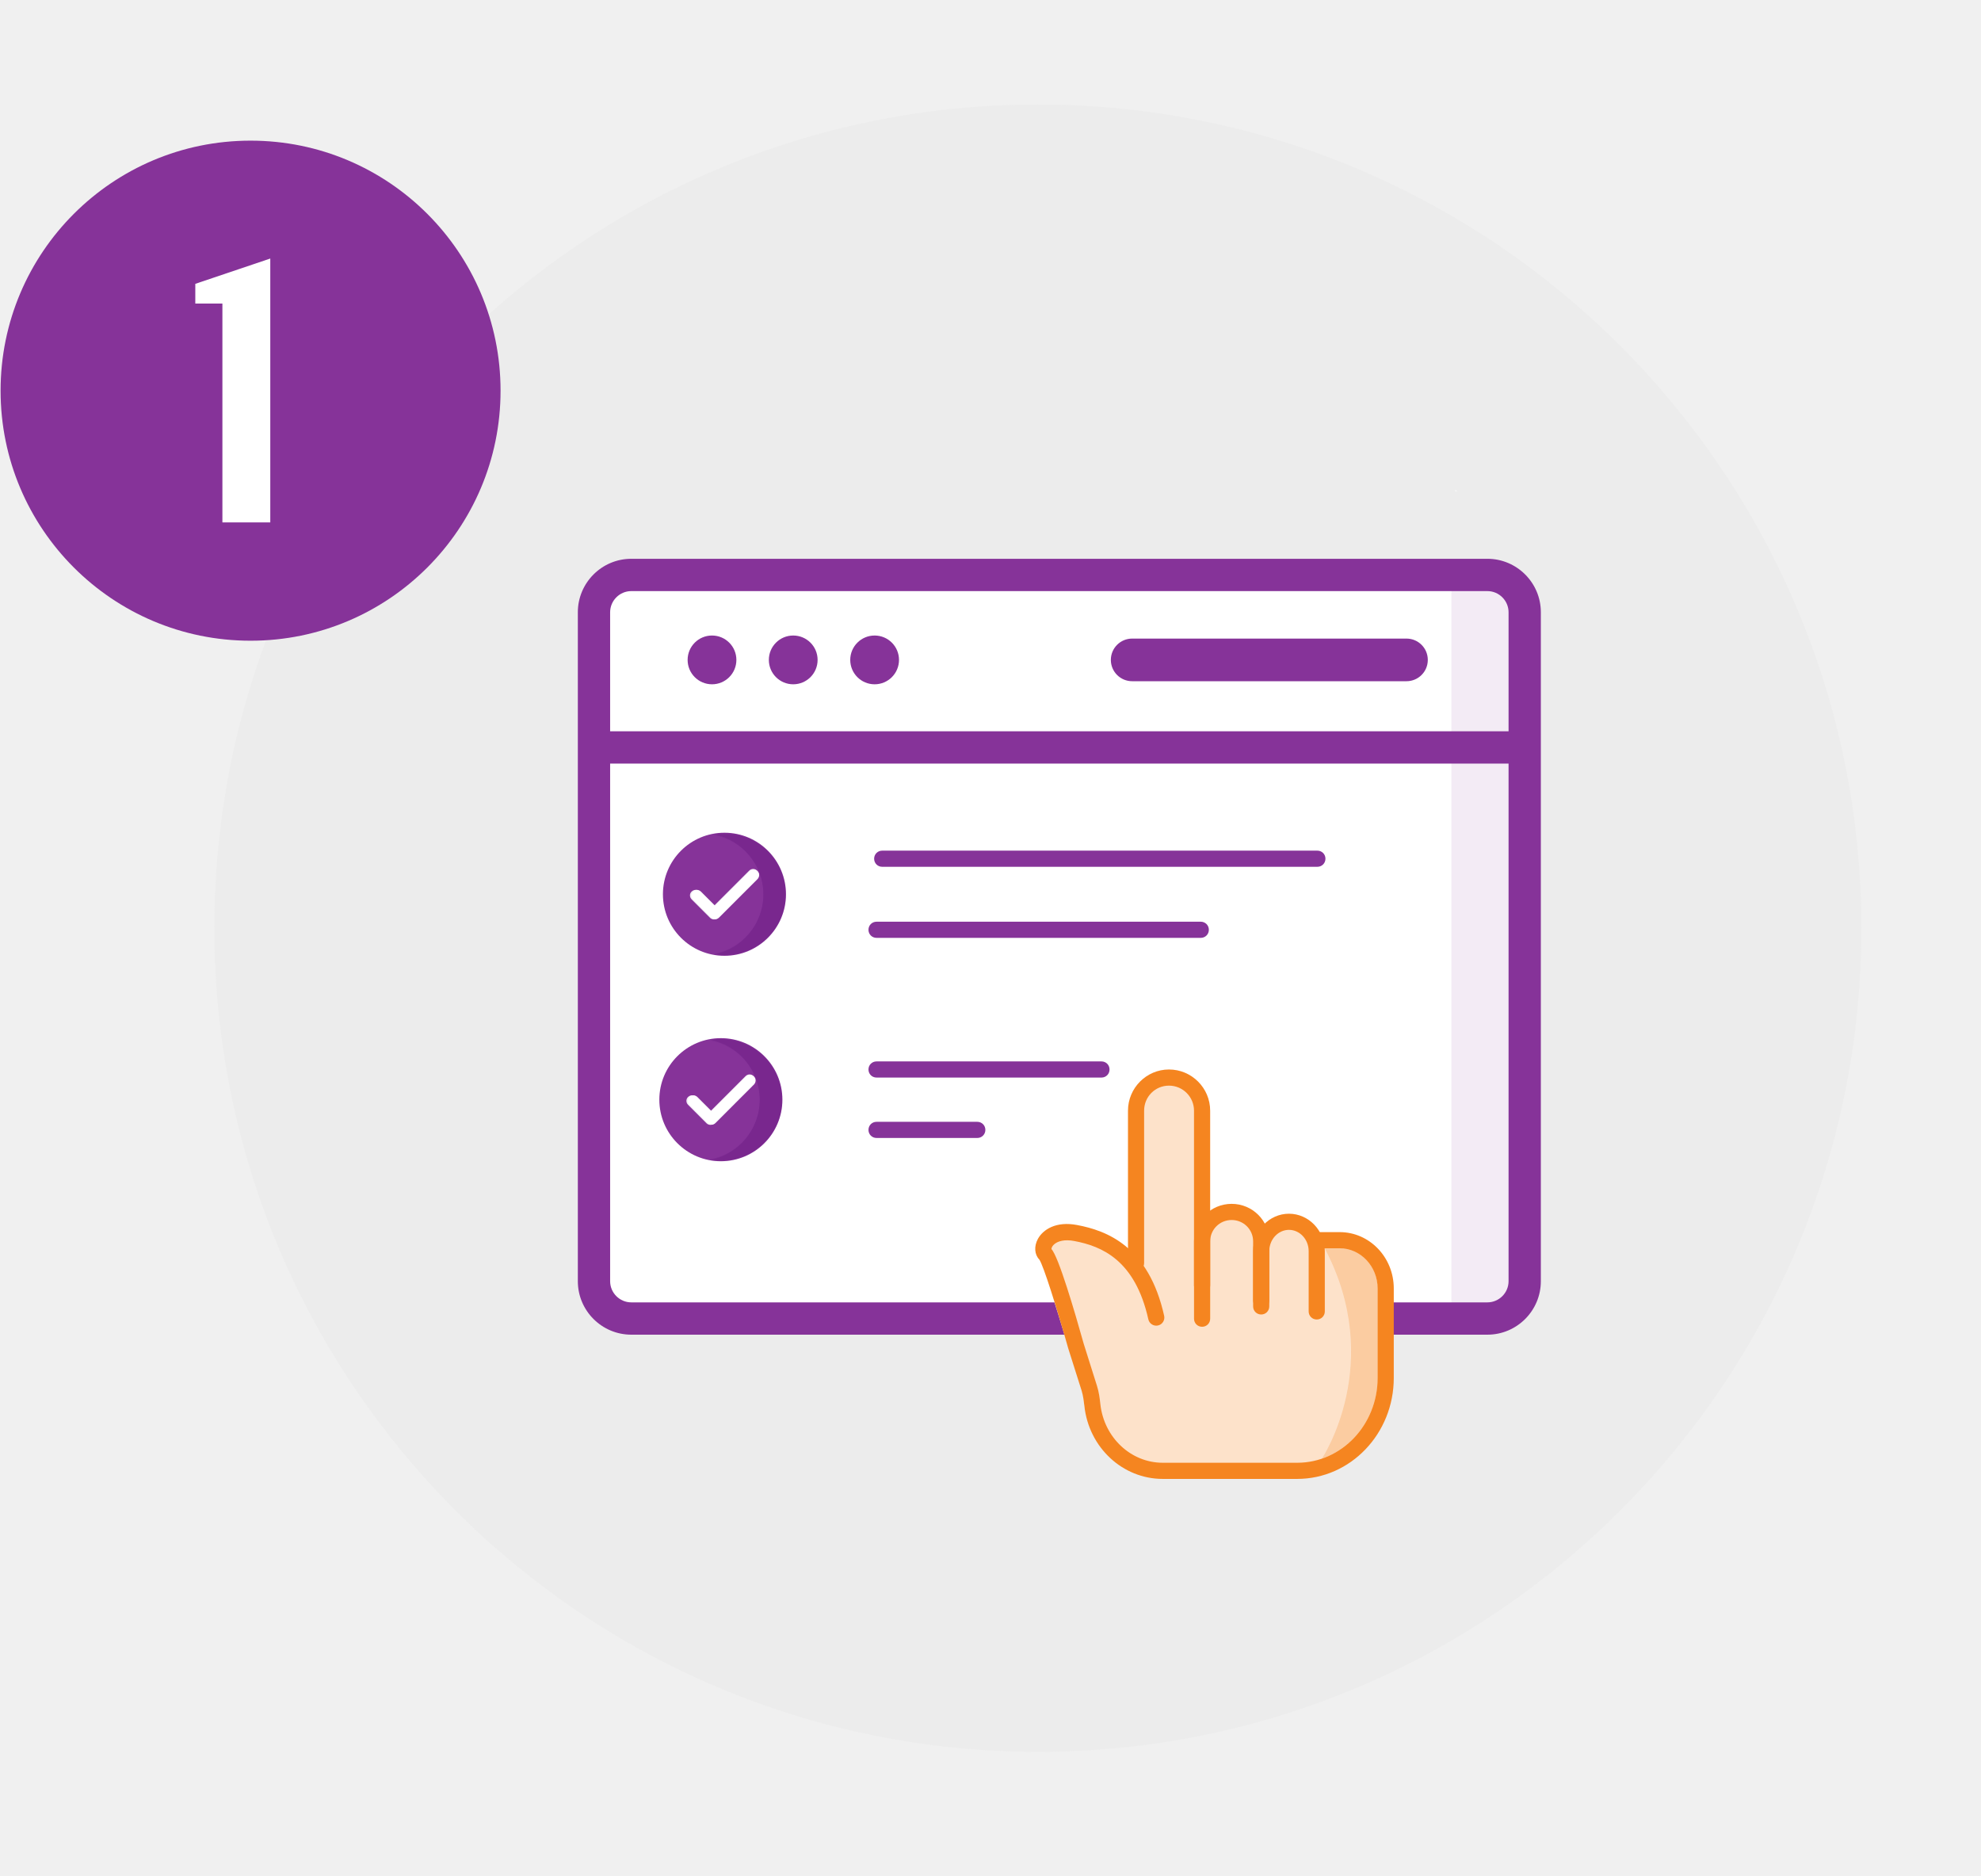
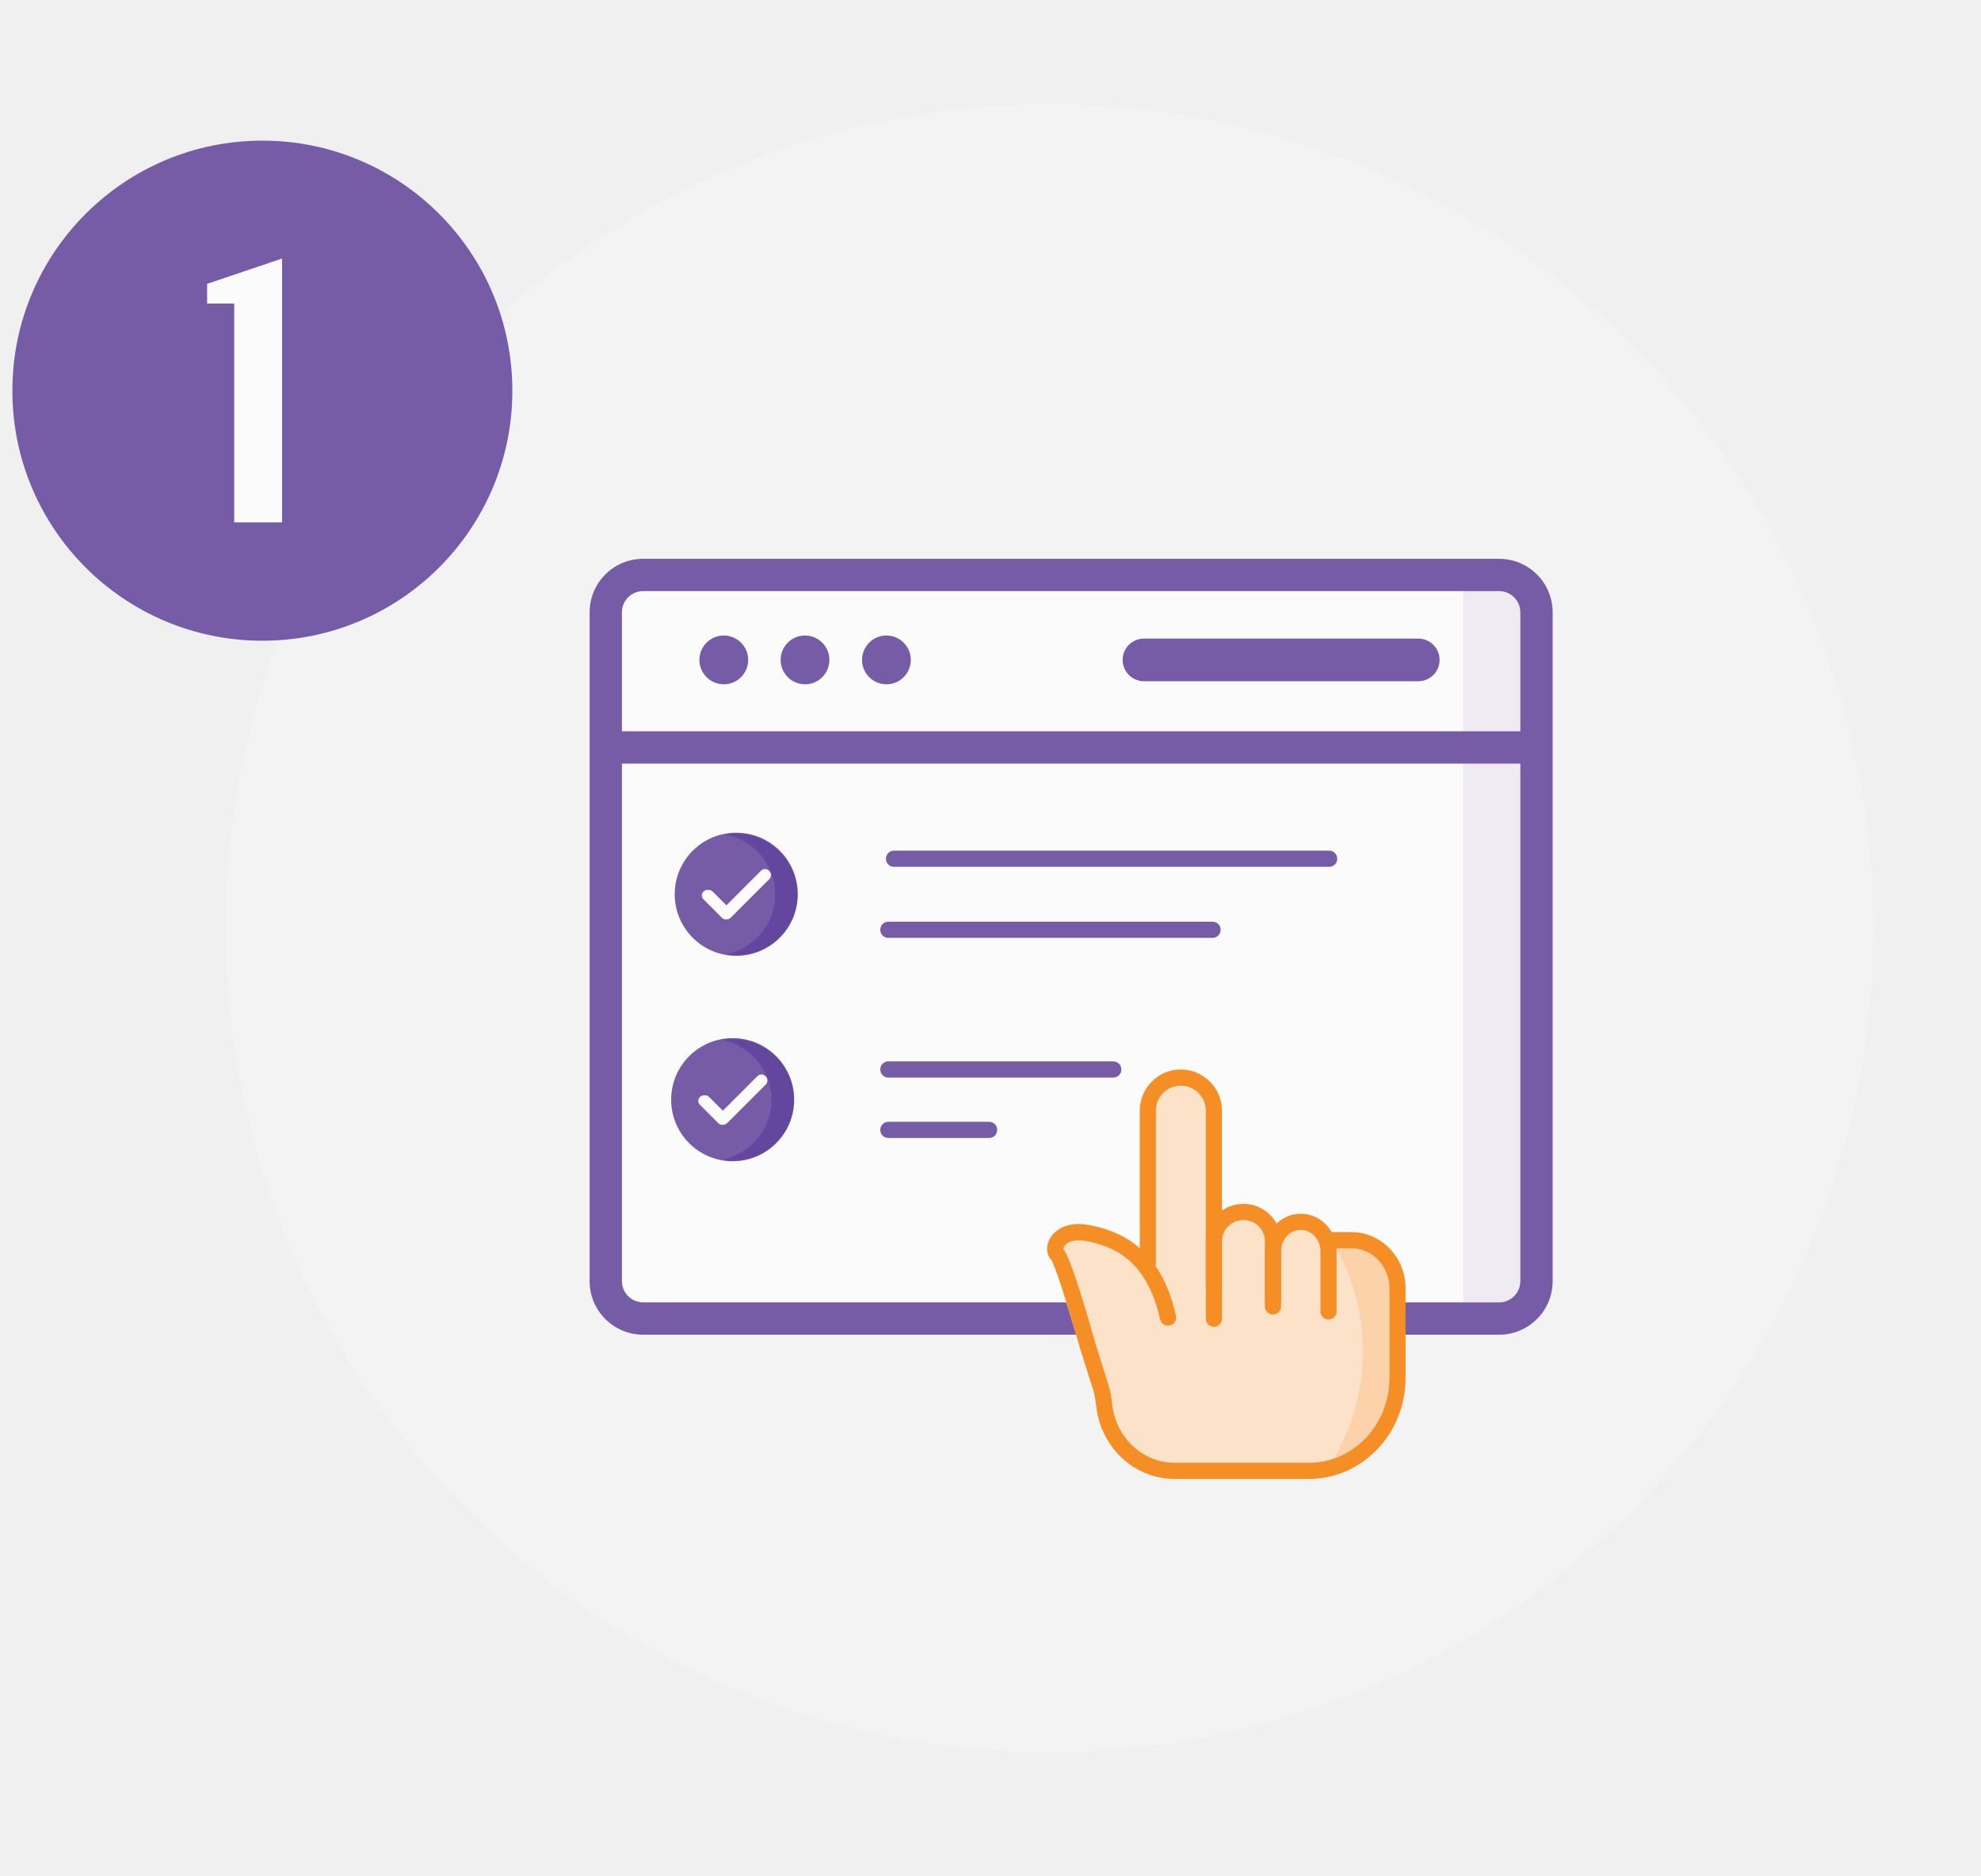
<svg xmlns="http://www.w3.org/2000/svg" width="112" height="106" viewBox="0 0 112 106" fill="none">
-   <g clip-path="url(#clip0_8722_468535)">
-     <path d="M58.678 99.024C84.392 99.024 105.237 78.179 105.237 52.465C105.237 26.751 84.392 5.906 58.678 5.906C32.964 5.906 12.119 26.751 12.119 52.465C12.119 78.179 32.964 99.024 58.678 99.024Z" fill="#EAEAEA" fill-opacity="0.6" />
-     <path d="M82.404 27.761H82.268V27.706L82.404 27.761Z" fill="white" />
-     <path d="M84.303 31.888H36.083C34.868 31.888 33.883 32.873 33.883 34.088V72.331C33.883 73.546 34.868 74.531 36.083 74.531H84.303C85.518 74.531 86.503 73.546 86.503 72.331V34.088C86.503 32.873 85.518 31.888 84.303 31.888Z" fill="white" />
-     <path d="M40.958 54.026C42.879 54.026 44.436 52.469 44.436 50.548C44.436 48.627 42.879 47.07 40.958 47.07C39.037 47.07 37.48 48.627 37.48 50.548C37.48 52.469 39.037 54.026 40.958 54.026Z" fill="#863399" />
-     <path d="M40.374 51.972C40.291 51.972 40.209 51.945 40.145 51.881L39.105 50.84C38.977 50.712 38.977 50.511 39.105 50.393C39.233 50.274 39.433 50.265 39.552 50.393L40.364 51.205L42.355 49.215C42.482 49.087 42.683 49.087 42.802 49.215C42.921 49.343 42.93 49.544 42.802 49.662L40.584 51.881C40.52 51.945 40.438 51.972 40.355 51.972H40.374Z" fill="white" />
+   <g clip-path="url(#clip0_460_122874)">
+     <path d="M59.345 99.024C85.059 99.024 105.904 78.179 105.904 52.465C105.904 26.752 85.059 5.906 59.345 5.906C33.631 5.906 12.786 26.752 12.786 52.465C12.786 78.179 33.631 99.024 59.345 99.024Z" fill="#F3F3F3" />
+     <path d="M83.07 27.762H82.934V27.707L83.07 27.762Z" fill="#FBFBFB" />
+     <path d="M84.97 31.888H36.75C35.535 31.888 34.55 32.873 34.55 34.088V72.331C34.55 73.546 35.535 74.531 36.75 74.531H84.97C86.185 74.531 87.17 73.546 87.17 72.331V34.088C87.17 32.873 86.185 31.888 84.97 31.888Z" fill="#FBFBFB" />
+     <path d="M41.625 54.026C43.546 54.026 45.103 52.469 45.103 50.548C45.103 48.627 43.546 47.07 41.625 47.07C39.704 47.07 38.147 48.627 38.147 50.548C38.147 52.469 39.704 54.026 41.625 54.026Z" fill="#765BA7" />
+     <path d="M41.041 51.972C40.959 51.972 40.877 51.945 40.813 51.881L39.772 50.84C39.644 50.713 39.644 50.512 39.772 50.393C39.9 50.275 40.1 50.265 40.219 50.393L41.032 51.206L43.022 49.215C43.15 49.088 43.35 49.088 43.469 49.215C43.588 49.343 43.597 49.544 43.469 49.663L41.251 51.881C41.187 51.945 41.105 51.972 41.023 51.972H41.041Z" fill="#FBFBFB" />
    <g style="mix-blend-mode:hard-light" opacity="0.19">
      <g style="mix-blend-mode:hard-light">
-         <path d="M44.438 50.548C44.438 52.465 42.877 54.026 40.959 54.026C40.74 54.026 40.53 54.008 40.32 53.971C41.936 53.67 43.16 52.255 43.16 50.557C43.16 48.859 41.936 47.435 40.32 47.143C40.53 47.106 40.74 47.088 40.959 47.088C42.877 47.088 44.438 48.64 44.438 50.566V50.548Z" fill="#592266" />
+         <path d="M45.105 50.548C45.105 52.465 43.544 54.027 41.627 54.027C41.408 54.027 41.198 54.008 40.988 53.972C42.604 53.67 43.827 52.255 43.827 50.557C43.827 48.859 42.604 47.435 40.988 47.143C41.198 47.107 41.408 47.088 41.627 47.088C43.544 47.088 45.105 48.64 45.105 50.567V50.548Z" fill="#412B71" />
      </g>
    </g>
-     <path d="M40.756 65.639C42.676 65.639 44.234 64.081 44.234 62.16C44.234 60.239 42.676 58.682 40.756 58.682C38.835 58.682 37.277 60.239 37.277 62.16C37.277 64.081 38.835 65.639 40.756 65.639Z" fill="#863399" />
-     <path d="M40.172 63.584C40.089 63.584 40.007 63.557 39.943 63.493L38.903 62.452C38.775 62.325 38.775 62.124 38.903 62.005C39.03 61.886 39.231 61.877 39.35 62.005L40.162 62.818L42.153 60.827C42.28 60.7 42.481 60.7 42.6 60.827C42.718 60.955 42.728 61.156 42.6 61.275L40.381 63.493C40.318 63.557 40.235 63.584 40.153 63.584H40.172Z" fill="white" />
+     <path d="M41.423 65.639C43.344 65.639 44.901 64.082 44.901 62.161C44.901 60.24 43.344 58.682 41.423 58.682C39.502 58.682 37.945 60.24 37.945 62.161C37.945 64.082 39.502 65.639 41.423 65.639Z" fill="#765BA7" />
+     <path d="M40.839 63.585C40.757 63.585 40.674 63.557 40.611 63.493L39.57 62.453C39.442 62.325 39.442 62.124 39.57 62.005C39.697 61.887 39.898 61.878 40.017 62.005L40.83 62.818L42.82 60.828C42.947 60.7 43.148 60.7 43.267 60.828C43.386 60.956 43.395 61.156 43.267 61.275L41.049 63.493C40.985 63.557 40.903 63.585 40.82 63.585H40.839Z" fill="#FBFBFB" />
    <g style="mix-blend-mode:hard-light" opacity="0.19">
      <g style="mix-blend-mode:hard-light">
-         <path d="M44.233 62.16C44.233 64.077 42.672 65.638 40.755 65.638C40.536 65.638 40.326 65.62 40.116 65.584C41.732 65.282 42.955 63.867 42.955 62.169C42.955 60.471 41.732 59.047 40.116 58.755C40.326 58.718 40.536 58.7 40.755 58.7C42.672 58.7 44.233 60.252 44.233 62.178V62.16Z" fill="#592266" />
+         <path d="M44.901 62.16C44.901 64.078 43.34 65.639 41.423 65.639C41.204 65.639 40.994 65.62 40.784 65.584C42.4 65.283 43.623 63.868 43.623 62.169C43.623 60.471 42.4 59.047 40.784 58.755C40.994 58.719 41.204 58.7 41.423 58.7C43.34 58.7 44.901 60.252 44.901 62.179V62.16Z" fill="#412B71" />
      </g>
    </g>
-     <path d="M84.094 75.443H35.691C34.029 75.443 32.669 74.092 32.669 72.421V34.608C32.669 32.947 34.02 31.586 35.691 31.586H84.094C85.755 31.586 87.115 32.938 87.115 34.608V72.421C87.115 74.083 85.764 75.443 84.094 75.443ZM35.691 33.412C35.033 33.412 34.495 33.951 34.495 34.608V72.421C34.495 73.079 35.033 73.617 35.691 73.617H84.094C84.751 73.617 85.29 73.079 85.29 72.421V34.608C85.29 33.951 84.751 33.412 84.094 33.412H35.691Z" fill="#863399" />
-     <path d="M86.202 41.336H33.581V43.162H86.202V41.336Z" fill="#863399" />
-     <path d="M74.481 48.996H49.877C49.622 48.996 49.421 48.795 49.421 48.539C49.421 48.284 49.622 48.083 49.877 48.083H74.481C74.736 48.083 74.937 48.284 74.937 48.539C74.937 48.795 74.736 48.996 74.481 48.996Z" fill="#863399" />
-     <path d="M67.888 53.013H49.557C49.301 53.013 49.101 52.812 49.101 52.557C49.101 52.301 49.301 52.1 49.557 52.1H67.888C68.144 52.1 68.345 52.301 68.345 52.557C68.345 52.812 68.144 53.013 67.888 53.013Z" fill="#863399" />
-     <path d="M62.274 60.91H49.557C49.301 60.91 49.101 60.709 49.101 60.453C49.101 60.197 49.301 59.997 49.557 59.997H62.274C62.53 59.997 62.73 60.197 62.73 60.453C62.73 60.709 62.53 60.91 62.274 60.91Z" fill="#863399" />
-     <path d="M55.254 64.324H49.557C49.301 64.324 49.101 64.123 49.101 63.868C49.101 63.612 49.301 63.411 49.557 63.411H55.254C55.509 63.411 55.71 63.612 55.71 63.868C55.71 64.123 55.509 64.324 55.254 64.324Z" fill="#863399" />
-     <path d="M40.255 38.68C41.016 38.68 41.633 38.063 41.633 37.301C41.633 36.54 41.016 35.923 40.255 35.923C39.493 35.923 38.876 36.54 38.876 37.301C38.876 38.063 39.493 38.68 40.255 38.68Z" fill="#863399" />
-     <path d="M44.846 38.68C45.608 38.68 46.225 38.063 46.225 37.301C46.225 36.54 45.608 35.923 44.846 35.923C44.085 35.923 43.468 36.54 43.468 37.301C43.468 38.063 44.085 38.68 44.846 38.68Z" fill="#863399" />
-     <path d="M49.449 38.68C50.21 38.68 50.827 38.063 50.827 37.301C50.827 36.54 50.21 35.923 49.449 35.923C48.688 35.923 48.07 36.54 48.07 37.301C48.07 38.063 48.688 38.68 49.449 38.68Z" fill="#863399" />
+     <path d="M84.76 75.444H36.358C34.696 75.444 33.336 74.092 33.336 72.422V34.609C33.336 32.947 34.687 31.587 36.358 31.587H84.76C86.422 31.587 87.782 32.938 87.782 34.609V72.422C87.782 74.083 86.431 75.444 84.76 75.444ZM36.358 33.413C35.7 33.413 35.161 33.951 35.161 34.609V72.422C35.161 73.079 35.7 73.618 36.358 73.618H84.76C85.418 73.618 85.956 73.079 85.956 72.422V34.609C85.956 33.951 85.418 33.413 84.76 33.413H36.358Z" fill="#765BA7" />
+     <path d="M86.869 41.337H34.248V43.163H86.869V41.337Z" fill="#765BA7" />
+     <path d="M75.147 48.996H50.544C50.289 48.996 50.088 48.795 50.088 48.54C50.088 48.284 50.289 48.083 50.544 48.083H75.147C75.403 48.083 75.604 48.284 75.604 48.54C75.604 48.795 75.403 48.996 75.147 48.996Z" fill="#765BA7" />
+     <path d="M68.556 53.013H50.224C49.969 53.013 49.768 52.812 49.768 52.557C49.768 52.301 49.969 52.1 50.224 52.1H68.556C68.812 52.1 69.012 52.301 69.012 52.557C69.012 52.812 68.812 53.013 68.556 53.013Z" fill="#765BA7" />
+     <path d="M62.941 60.91H50.224C49.969 60.91 49.768 60.709 49.768 60.453C49.768 60.198 49.969 59.997 50.224 59.997H62.941C63.197 59.997 63.398 60.198 63.398 60.453C63.398 60.709 63.197 60.91 62.941 60.91Z" fill="#765BA7" />
+     <path d="M55.921 64.324H50.224C49.969 64.324 49.768 64.124 49.768 63.868C49.768 63.612 49.969 63.411 50.224 63.411H55.921C56.177 63.411 56.378 63.612 56.378 63.868C56.378 64.124 56.177 64.324 55.921 64.324Z" fill="#765BA7" />
+     <path d="M40.921 38.68C41.683 38.68 42.3 38.063 42.3 37.302C42.3 36.541 41.683 35.923 40.921 35.923C40.16 35.923 39.543 36.541 39.543 37.302C39.543 38.063 40.16 38.68 40.921 38.68Z" fill="#765BA7" />
+     <path d="M45.514 38.68C46.275 38.68 46.892 38.063 46.892 37.302C46.892 36.541 46.275 35.923 45.514 35.923C44.752 35.923 44.135 36.541 44.135 37.302C44.135 38.063 44.752 38.68 45.514 38.68Z" fill="#765BA7" />
+     <path d="M50.116 38.68C50.877 38.68 51.495 38.063 51.495 37.302C51.495 36.541 50.877 35.923 50.116 35.923C49.355 35.923 48.737 36.541 48.737 37.302C48.737 38.063 49.355 38.68 50.116 38.68Z" fill="#765BA7" />
    <g opacity="0.1">
-       <path d="M40.994 53.971C42.885 53.971 44.417 52.439 44.417 50.548C44.417 48.657 42.885 47.124 40.994 47.124C39.103 47.124 37.57 48.657 37.57 50.548C37.57 52.439 39.103 53.971 40.994 53.971Z" fill="#863399" />
+       <path d="M41.661 53.972C43.551 53.972 45.084 52.439 45.084 50.548C45.084 48.657 43.551 47.125 41.661 47.125C39.77 47.125 38.237 48.657 38.237 50.548C38.237 52.439 39.77 53.972 41.661 53.972Z" fill="#765BA7" />
    </g>
-     <path d="M40.419 51.954C40.336 51.954 40.254 51.926 40.199 51.862L39.177 50.84C39.058 50.721 39.058 50.52 39.177 50.393C39.296 50.265 39.496 50.274 39.624 50.393L40.428 51.196L42.381 49.242C42.5 49.124 42.701 49.124 42.829 49.242C42.956 49.361 42.947 49.562 42.829 49.69L40.647 51.871C40.583 51.935 40.501 51.963 40.428 51.963L40.419 51.954Z" fill="white" />
+     <path d="M41.086 51.954C41.003 51.954 40.921 51.927 40.866 51.863L39.844 50.84C39.725 50.722 39.725 50.521 39.844 50.393C39.963 50.265 40.163 50.274 40.291 50.393L41.095 51.197L43.048 49.243C43.167 49.124 43.368 49.124 43.496 49.243C43.623 49.361 43.614 49.562 43.496 49.69L41.314 51.872C41.25 51.936 41.168 51.963 41.095 51.963L41.086 51.954Z" fill="#FBFBFB" />
    <g style="mix-blend-mode:hard-light" opacity="0.19">
      <g style="mix-blend-mode:hard-light">
-         <path d="M44.418 50.548C44.418 52.438 42.884 53.972 40.994 53.972C40.784 53.972 40.574 53.953 40.364 53.917C41.953 53.625 43.158 52.228 43.158 50.557C43.158 48.887 41.953 47.49 40.364 47.198C40.565 47.161 40.775 47.143 40.994 47.143C42.884 47.143 44.418 48.677 44.418 50.566V50.548Z" fill="#592266" />
+         <path d="M45.085 50.548C45.085 52.438 43.551 53.972 41.661 53.972C41.451 53.972 41.241 53.954 41.031 53.917C42.62 53.625 43.825 52.228 43.825 50.558C43.825 48.887 42.62 47.49 41.031 47.198C41.232 47.162 41.442 47.143 41.661 47.143C43.551 47.143 45.085 48.677 45.085 50.567V50.548Z" fill="#412B71" />
      </g>
    </g>
    <g opacity="0.1">
-       <path d="M40.794 65.584C42.684 65.584 44.217 64.051 44.217 62.16C44.217 60.27 42.684 58.737 40.794 58.737C38.903 58.737 37.37 60.27 37.37 62.16C37.37 64.051 38.903 65.584 40.794 65.584Z" fill="#863399" />
+       <path d="M41.461 65.584C43.352 65.584 44.884 64.051 44.884 62.16C44.884 60.27 43.352 58.737 41.461 58.737C39.57 58.737 38.037 60.27 38.037 62.16C38.037 64.051 39.57 65.584 41.461 65.584Z" fill="#765BA7" />
    </g>
-     <path d="M40.218 63.566C40.136 63.566 40.054 63.539 39.999 63.475L38.977 62.452C38.858 62.334 38.858 62.133 38.977 62.005C39.095 61.877 39.296 61.886 39.424 62.005L40.227 62.808L42.181 60.855C42.3 60.736 42.501 60.736 42.628 60.855C42.756 60.973 42.747 61.174 42.628 61.302L40.447 63.484C40.383 63.548 40.3 63.575 40.227 63.575L40.218 63.566Z" fill="white" />
+     <path d="M40.885 63.566C40.803 63.566 40.721 63.539 40.666 63.475L39.644 62.453C39.525 62.334 39.525 62.133 39.644 62.005C39.762 61.878 39.963 61.887 40.091 62.005L40.894 62.809L42.848 60.855C42.967 60.736 43.168 60.736 43.295 60.855C43.423 60.974 43.414 61.175 43.295 61.303L41.114 63.484C41.05 63.548 40.967 63.576 40.894 63.576L40.885 63.566Z" fill="#FBFBFB" />
    <g style="mix-blend-mode:hard-light" opacity="0.19">
      <g style="mix-blend-mode:hard-light">
-         <path d="M44.209 62.16C44.209 64.05 42.675 65.584 40.785 65.584C40.575 65.584 40.365 65.565 40.155 65.529C41.744 65.237 42.949 63.84 42.949 62.169C42.949 60.499 41.744 59.102 40.155 58.81C40.356 58.773 40.566 58.755 40.785 58.755C42.675 58.755 44.209 60.289 44.209 62.178V62.16Z" fill="#592266" />
+         <path d="M44.876 62.161C44.876 64.05 43.342 65.584 41.453 65.584C41.243 65.584 41.033 65.566 40.823 65.529C42.411 65.237 43.616 63.84 43.616 62.17C43.616 60.499 42.411 59.102 40.823 58.81C41.024 58.774 41.234 58.755 41.453 58.755C43.342 58.755 44.876 60.289 44.876 62.179V62.161Z" fill="#412B71" />
      </g>
    </g>
-     <path d="M68.036 69.436C68.118 69.29 68.209 69.162 68.328 69.043C68.657 68.724 69.095 68.523 69.579 68.523C70.327 68.523 70.975 69.007 71.231 69.673C71.304 69.582 71.377 69.5 71.45 69.418C71.779 69.098 72.217 68.897 72.701 68.897C73.404 68.897 74.006 69.308 74.289 69.911L74.554 69.874H75.841C77.339 69.874 78.553 71.097 78.553 72.604V77.661C78.553 80.555 76.225 82.911 73.34 82.911H65.416C63.28 82.911 61.509 81.286 61.271 79.204C61.235 78.885 61.189 78.556 61.089 78.246L60.303 75.863C60.303 75.863 58.907 71.079 58.505 70.677C58.103 70.276 58.596 68.979 60.285 69.472L63.782 71.508L64.503 71.399" fill="white" />
+     <path d="M68.703 69.437C68.785 69.29 68.876 69.163 68.995 69.044C69.323 68.725 69.762 68.524 70.246 68.524C70.994 68.524 71.642 69.007 71.898 69.674C71.971 69.583 72.044 69.501 72.117 69.418C72.446 69.099 72.884 68.898 73.368 68.898C74.071 68.898 74.673 69.309 74.956 69.911L75.221 69.875H76.508C78.005 69.875 79.219 71.098 79.219 72.604V77.662C79.219 80.556 76.892 82.911 74.007 82.911H66.083C63.946 82.911 62.175 81.286 61.938 79.205C61.901 78.885 61.856 78.557 61.755 78.246L60.97 75.864C60.97 75.864 59.574 71.08 59.172 70.678C58.77 70.276 59.263 68.98 60.952 69.473L64.448 71.509L65.17 71.399" fill="#FBFBFB" />
    <g opacity="0.4">
-       <path d="M78.662 72.622V77.68C78.662 80.574 76.435 82.929 73.678 82.929H66.1C64.055 82.929 62.367 81.304 62.138 79.223C62.102 78.903 62.065 78.575 61.965 78.264L61.207 75.881C61.207 75.881 59.874 71.098 59.491 70.696C59.107 70.294 59.573 68.998 61.189 69.491L64.539 71.527L64.448 62.525C64.448 62.032 64.64 61.594 64.941 61.266C65.279 60.919 65.735 60.718 66.246 60.745C67.159 60.8 67.835 61.667 67.835 62.626L68.008 69.838C68.091 69.692 68.784 69.171 68.903 69.053C69.213 68.733 69.642 68.532 70.099 68.532C70.82 68.532 71.432 69.016 71.678 69.683C71.751 69.591 71.815 69.509 71.888 69.427C72.199 69.108 72.628 68.907 73.084 68.907C73.751 68.907 74.335 69.317 74.6 69.92L74.855 69.883H76.088C77.521 69.883 78.68 71.107 78.68 72.613L78.662 72.622Z" fill="#F58520" fill-opacity="0.6" />
+       <path d="M79.329 72.623V77.68C79.329 80.574 77.102 82.93 74.345 82.93H66.768C64.723 82.93 63.034 81.305 62.806 79.223C62.769 78.904 62.733 78.575 62.632 78.265L61.874 75.882C61.874 75.882 60.541 71.098 60.158 70.697C59.775 70.295 60.24 68.998 61.856 69.491L65.207 71.527L65.115 62.526C65.115 62.033 65.307 61.595 65.608 61.266C65.946 60.919 66.403 60.718 66.914 60.746C67.827 60.8 68.502 61.668 68.502 62.626L68.676 69.838C68.758 69.692 69.452 69.172 69.57 69.053C69.881 68.734 70.31 68.533 70.766 68.533C71.487 68.533 72.099 69.017 72.346 69.683C72.419 69.592 72.483 69.51 72.555 69.427C72.866 69.108 73.295 68.907 73.751 68.907C74.418 68.907 75.002 69.318 75.267 69.921L75.522 69.884H76.755C78.188 69.884 79.348 71.107 79.348 72.614L79.329 72.623Z" fill="#F9BB7C" />
    </g>
-     <path d="M73.341 83.596H65.736C63.472 83.596 61.564 81.825 61.308 79.478C61.272 79.177 61.235 78.885 61.153 78.611L60.395 76.219C59.766 73.992 58.989 71.518 58.761 71.198C58.487 70.915 58.451 70.45 58.679 70.03C58.971 69.5 59.702 69.016 60.898 69.245C62.586 69.564 64.942 70.45 65.818 74.375C65.873 74.622 65.718 74.868 65.471 74.923C65.225 74.978 64.978 74.822 64.924 74.576C64.175 71.216 62.285 70.44 60.733 70.148C60.213 70.048 59.784 70.139 59.556 70.376C59.455 70.486 59.446 70.577 59.446 70.605C59.839 71.006 60.761 74.138 61.272 75.964L62.02 78.337C62.13 78.684 62.176 79.04 62.212 79.378C62.422 81.258 63.938 82.683 65.736 82.683H73.341C75.851 82.683 77.887 80.528 77.887 77.89V72.832C77.887 71.582 76.928 70.559 75.742 70.559H74.509C74.254 70.559 74.053 70.358 74.053 70.103C74.053 69.847 74.254 69.646 74.509 69.646H75.742C77.43 69.646 78.8 71.07 78.8 72.832V77.89C78.8 81.039 76.353 83.596 73.341 83.596Z" fill="#F58520" />
-     <path d="M74.445 74.585C74.189 74.585 73.988 74.384 73.988 74.129V70.723C73.988 70.057 73.486 69.518 72.874 69.518C72.263 69.518 71.761 70.057 71.761 70.723V73.508C71.761 73.763 71.56 73.964 71.304 73.964C71.049 73.964 70.848 73.763 70.848 73.508V70.723C70.848 69.555 71.761 68.606 72.874 68.606C73.988 68.606 74.901 69.555 74.901 70.723V74.129C74.901 74.384 74.7 74.585 74.445 74.585Z" fill="#F58520" />
-     <path d="M67.963 74.996C67.708 74.996 67.507 74.795 67.507 74.539V70.166C67.507 68.998 68.456 68.048 69.634 68.048C70.812 68.048 71.761 68.998 71.761 70.166V73.845C71.761 74.101 71.56 74.302 71.305 74.302C71.049 74.302 70.848 74.101 70.848 73.845V70.166C70.848 69.5 70.309 68.961 69.634 68.961C68.958 68.961 68.42 69.5 68.42 70.166V74.539C68.42 74.795 68.219 74.996 67.963 74.996Z" fill="#F58520" />
-     <path d="M79.519 36.096H64.009C63.343 36.096 62.804 36.636 62.804 37.301C62.804 37.967 63.343 38.506 64.009 38.506H79.519C80.185 38.506 80.724 37.967 80.724 37.301C80.724 36.636 80.185 36.096 79.519 36.096Z" fill="#863399" />
-     <path d="M67.963 73.115C67.707 73.115 67.506 72.915 67.506 72.659V62.781C67.506 62.005 66.876 61.366 66.091 61.366C65.306 61.366 64.685 61.996 64.685 62.781V71.399C64.685 71.655 64.484 71.856 64.229 71.856C63.973 71.856 63.773 71.655 63.773 71.399V62.781C63.773 61.503 64.813 60.453 66.091 60.453C67.369 60.453 68.419 61.494 68.419 62.781V72.659C68.419 72.915 68.218 73.115 67.963 73.115Z" fill="#F58520" />
+     <path d="M74.008 83.596H66.403C64.139 83.596 62.231 81.825 61.976 79.479C61.939 79.177 61.903 78.885 61.82 78.612L61.063 76.22C60.433 73.992 59.657 71.518 59.428 71.199C59.155 70.916 59.118 70.45 59.346 70.03C59.639 69.501 60.369 69.017 61.565 69.245C63.254 69.564 65.609 70.45 66.485 74.376C66.54 74.622 66.385 74.869 66.138 74.923C65.892 74.978 65.645 74.823 65.591 74.576C64.842 71.217 62.952 70.441 61.4 70.149C60.88 70.048 60.451 70.14 60.223 70.377C60.122 70.487 60.113 70.578 60.113 70.605C60.506 71.007 61.428 74.138 61.939 75.964L62.688 78.338C62.797 78.685 62.843 79.041 62.879 79.378C63.089 81.259 64.605 82.683 66.403 82.683H74.008C76.518 82.683 78.554 80.529 78.554 77.89V72.833C78.554 71.582 77.596 70.56 76.409 70.56H75.176C74.921 70.56 74.72 70.359 74.72 70.103C74.72 69.847 74.921 69.647 75.176 69.647H76.409C78.098 69.647 79.467 71.071 79.467 72.833V77.89C79.467 81.04 77.02 83.596 74.008 83.596Z" fill="#F58E25" />
+     <path d="M75.112 74.585C74.856 74.585 74.655 74.385 74.655 74.129V70.724C74.655 70.057 74.153 69.519 73.542 69.519C72.93 69.519 72.428 70.057 72.428 70.724V73.508C72.428 73.764 72.227 73.965 71.971 73.965C71.716 73.965 71.515 73.764 71.515 73.508V70.724C71.515 69.555 72.428 68.606 73.542 68.606C74.655 68.606 75.568 69.555 75.568 70.724V74.129C75.568 74.385 75.367 74.585 75.112 74.585Z" fill="#F58E25" />
+     <path d="M68.63 74.996C68.375 74.996 68.174 74.795 68.174 74.54V70.167C68.174 68.998 69.123 68.049 70.301 68.049C71.479 68.049 72.428 68.998 72.428 70.167V73.846C72.428 74.102 72.227 74.302 71.972 74.302C71.716 74.302 71.515 74.102 71.515 73.846V70.167C71.515 69.5 70.977 68.962 70.301 68.962C69.625 68.962 69.087 69.5 69.087 70.167V74.54C69.087 74.795 68.886 74.996 68.63 74.996V74.996Z" fill="#F58E25" />
+     <path d="M80.186 36.097H64.676C64.01 36.097 63.471 36.636 63.471 37.302C63.471 37.967 64.01 38.507 64.676 38.507H80.186C80.852 38.507 81.391 37.967 81.391 37.302C81.391 36.636 80.852 36.097 80.186 36.097Z" fill="#765BA7" />
+     <path d="M68.629 73.116C68.374 73.116 68.173 72.915 68.173 72.659V62.781C68.173 62.005 67.543 61.366 66.758 61.366C65.973 61.366 65.352 61.996 65.352 62.781V71.399C65.352 71.655 65.151 71.856 64.895 71.856C64.64 71.856 64.439 71.655 64.439 71.399V62.781C64.439 61.503 65.48 60.453 66.758 60.453C68.036 60.453 69.086 61.494 69.086 62.781V72.659C69.086 72.915 68.885 73.116 68.629 73.116Z" fill="#F58E25" />
    <g opacity="0.1">
-       <path d="M85.545 32.499H82.058V73.937H85.545V32.499Z" fill="#863399" />
+       <path d="M86.212 32.5H82.725V73.937H86.212V32.5Z" fill="#765BA7" />
    </g>
    <g opacity="0.41">
-       <path d="M74.891 70.559H75.786C75.786 70.559 76.005 70.559 76.215 70.614C76.215 70.614 76.854 70.687 77.402 71.381C77.402 71.381 77.913 71.956 77.886 72.897V78.045C77.886 78.045 77.913 79.588 76.863 80.903C76.863 80.903 76.078 82.026 74.745 82.436C74.745 82.436 78.342 77.059 74.891 70.55V70.559Z" fill="#F58520" fill-opacity="0.6" />
+       <path d="M75.558 70.559H76.453C76.453 70.559 76.672 70.559 76.882 70.614C76.882 70.614 77.521 70.687 78.069 71.381C78.069 71.381 78.58 71.956 78.552 72.897V78.045C78.552 78.045 78.58 79.588 77.53 80.903C77.53 80.903 76.745 82.026 75.412 82.436C75.412 82.436 79.009 77.059 75.558 70.55V70.559Z" fill="#F9BB7C" />
    </g>
  </g>
-   <rect x="0.033" y="7.95" width="28.267" height="28.267" rx="14.133" fill="#863399" />
-   <path d="M12.574 29.529V17.158H11.042V16.044L15.281 14.614V29.529H12.574Z" fill="white" />
+   <rect x="0.7" y="7.95" width="28.267" height="28.267" rx="14.133" fill="#765BA7" />
+   <path d="M13.241 29.529V17.158H11.709V16.044L15.948 14.614V29.529H13.241Z" fill="#FBFBFB" />
  <defs>
-     <clipPath id="clip0_8722_468535">
-       <rect width="94.842" height="94.842" fill="white" transform="translate(10.9121 5.57861)" />
+     <clipPath id="clip0_460_122874">
+       <rect width="94.842" height="94.842" fill="white" transform="translate(11.5789 5.57886)" />
    </clipPath>
  </defs>
</svg>
